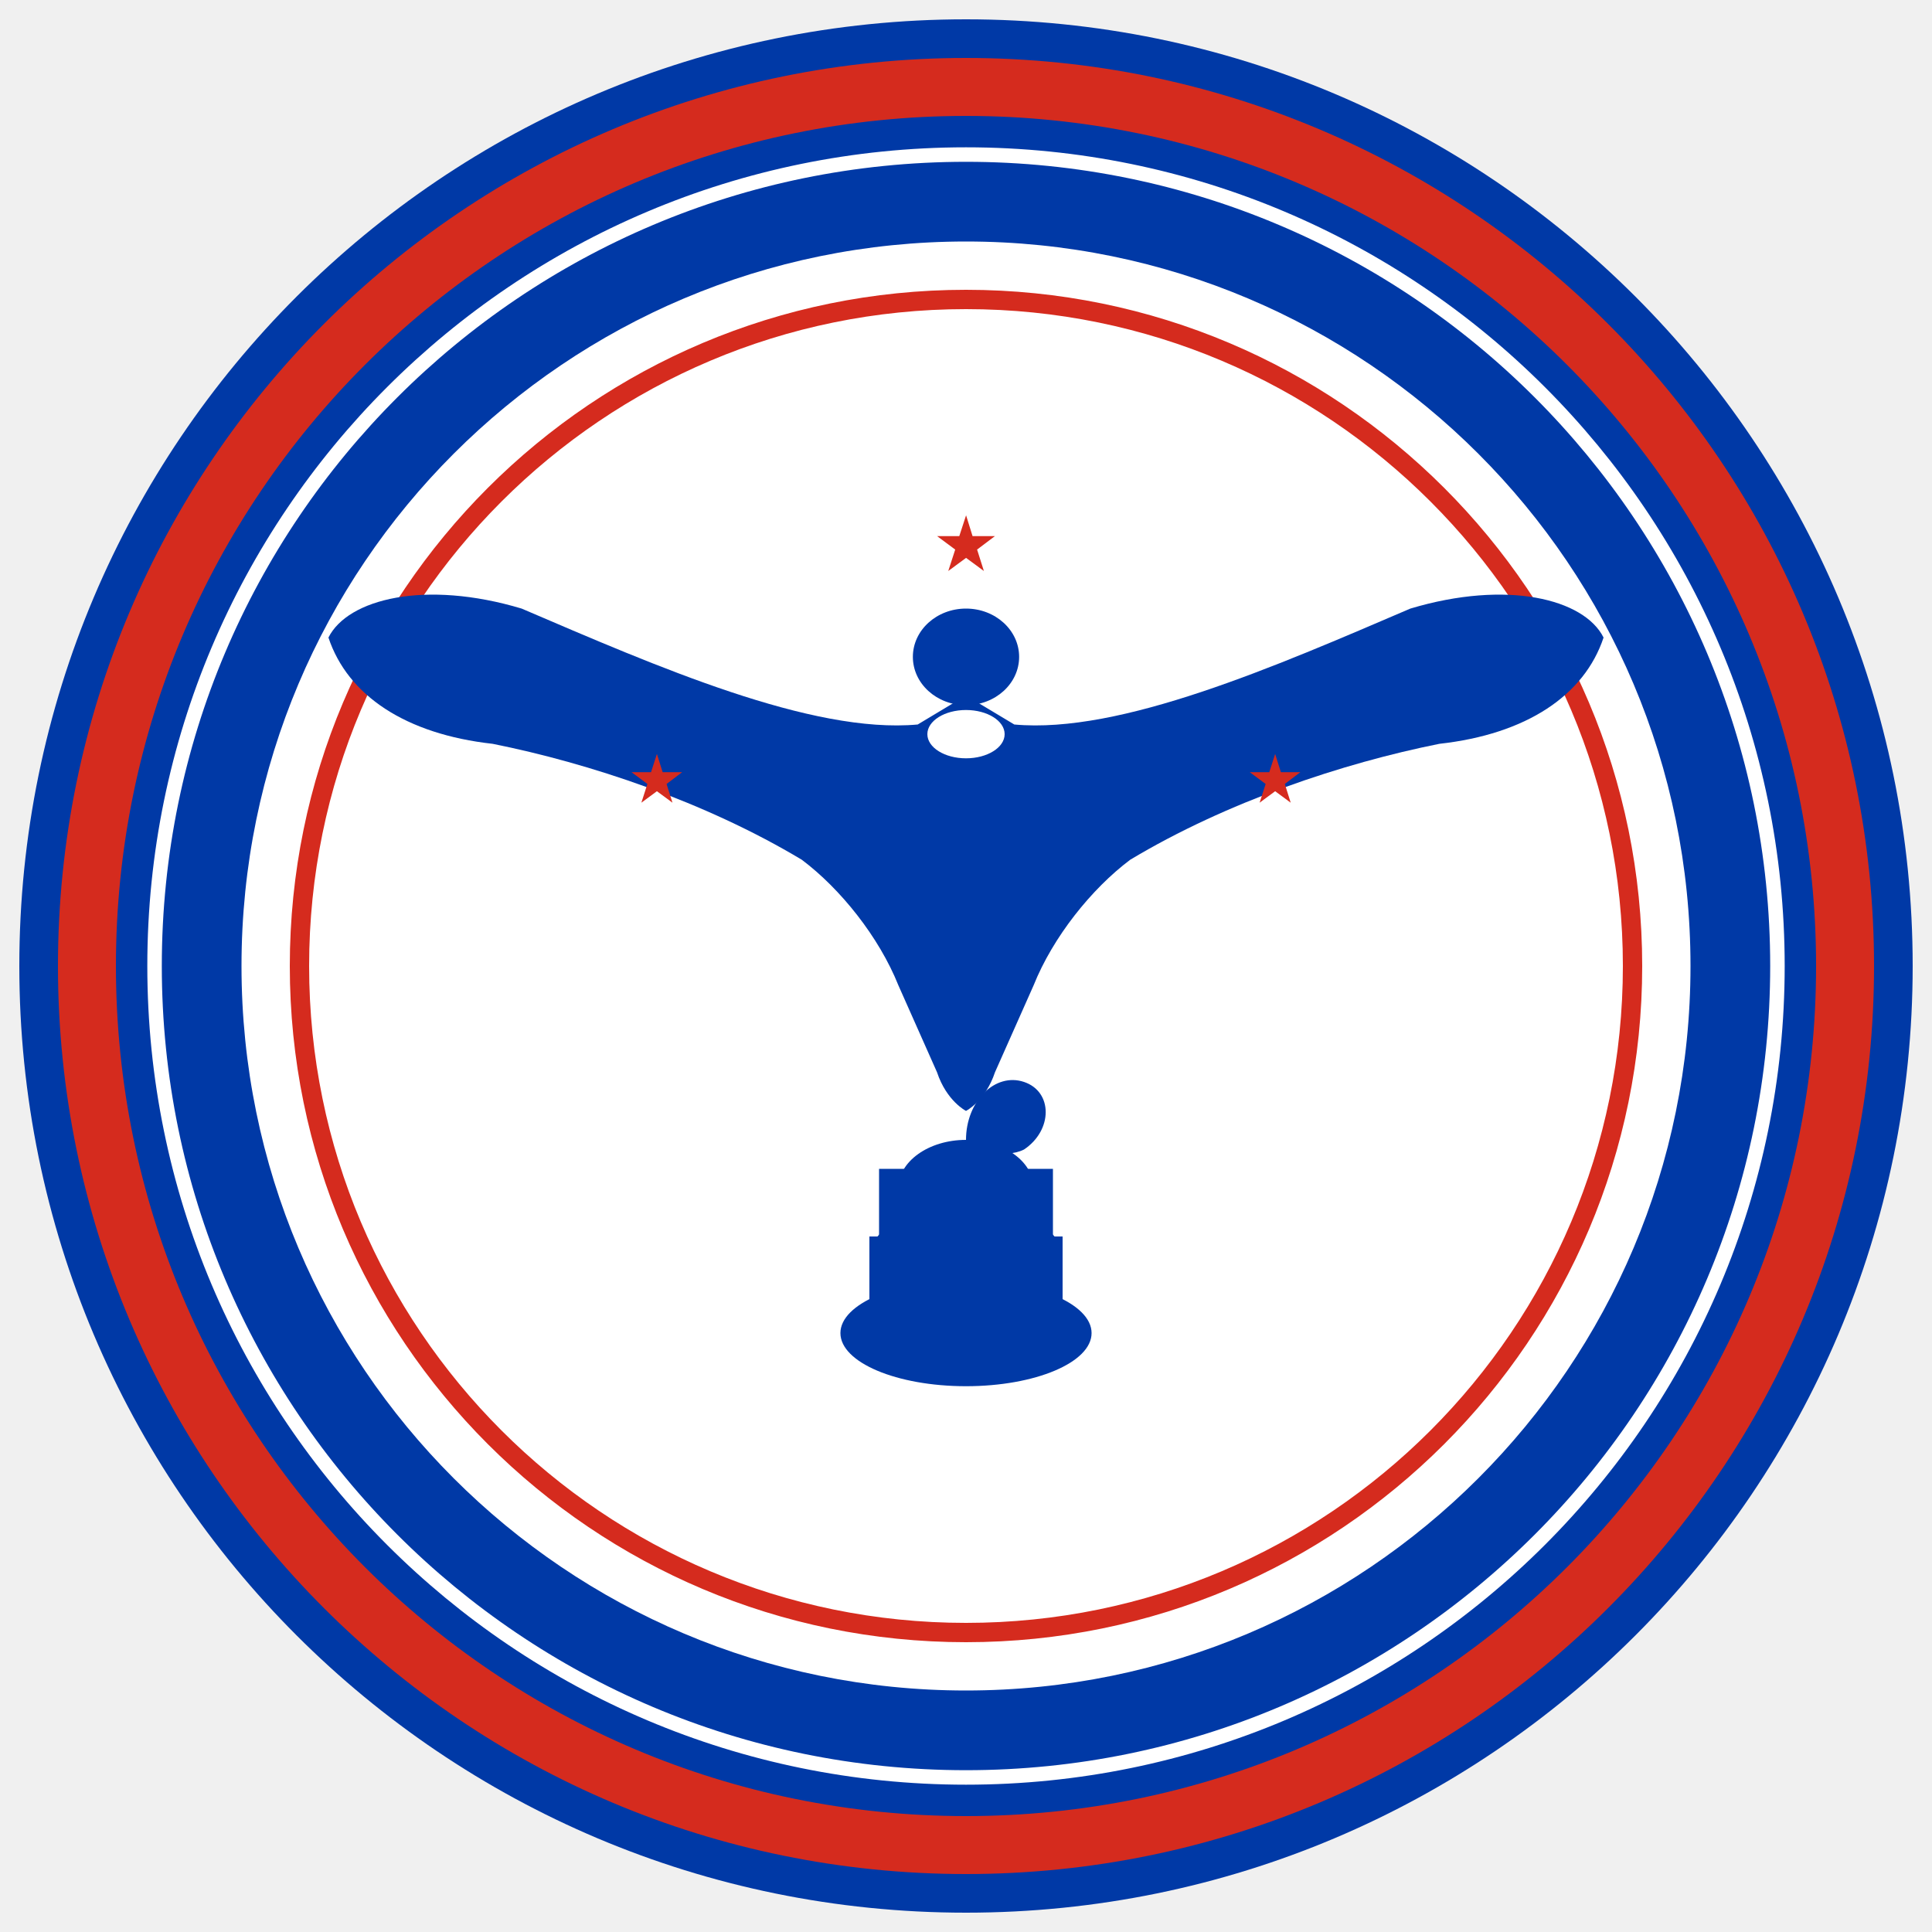
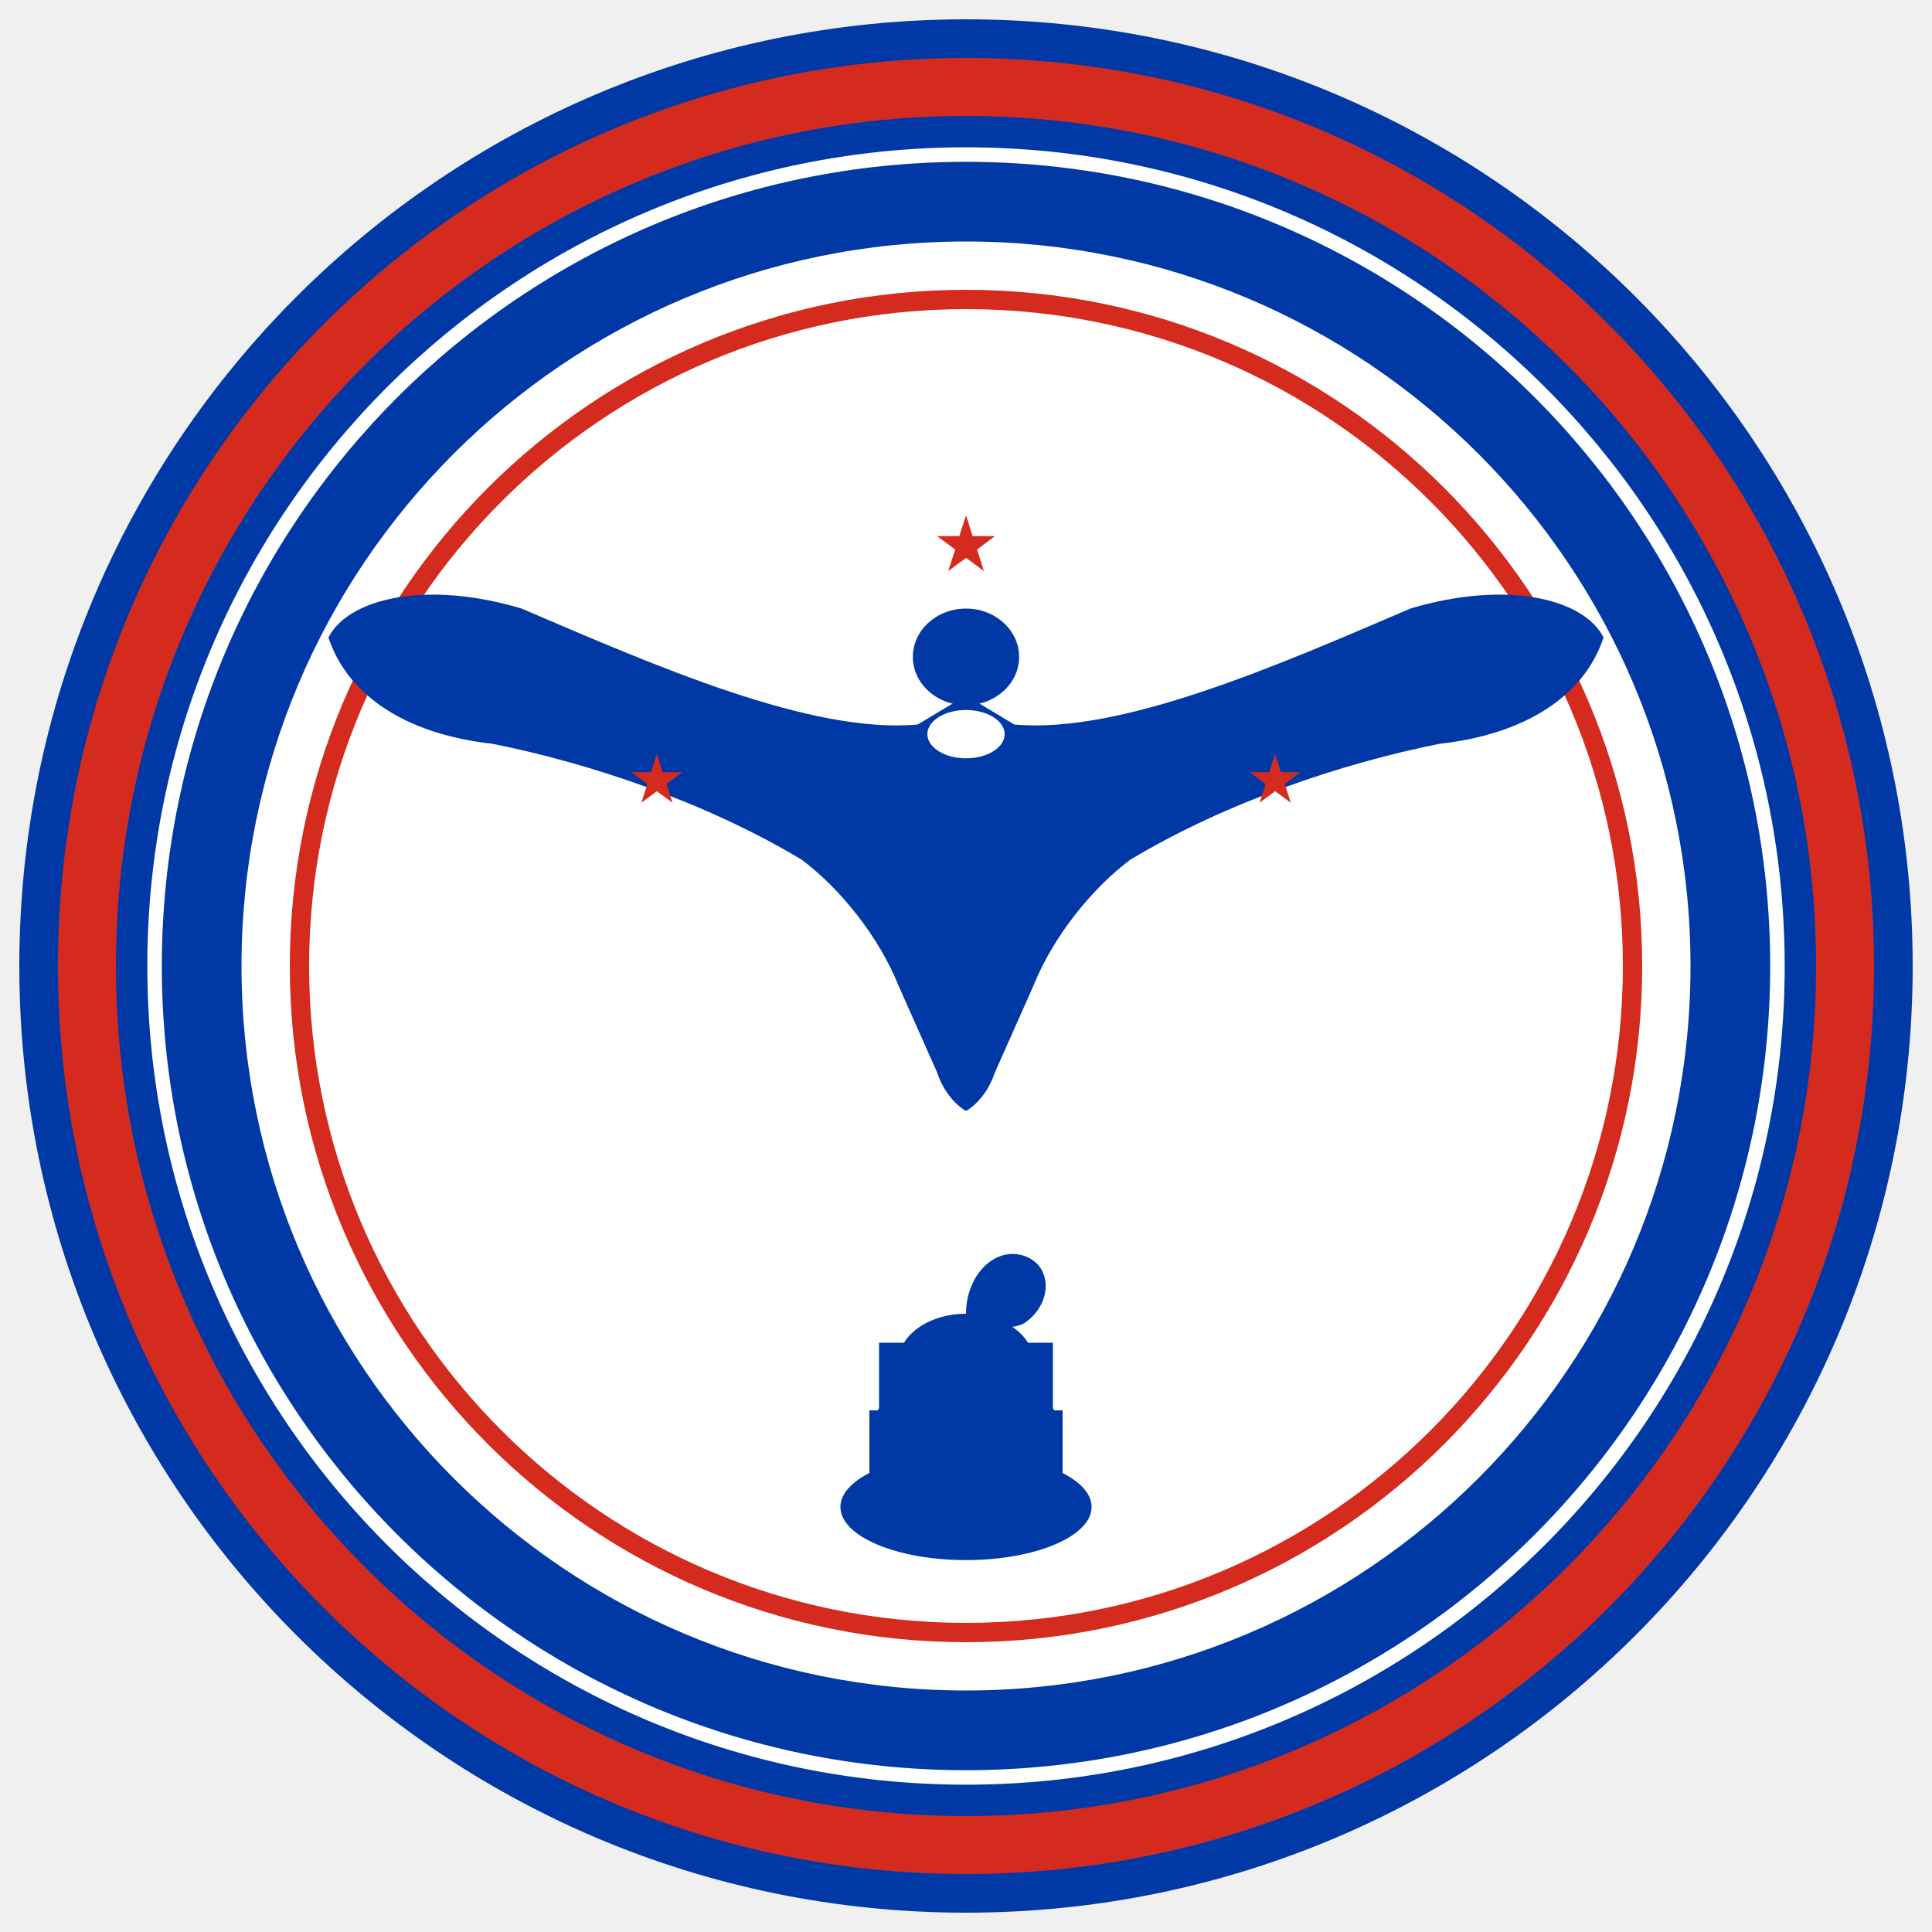
<svg xmlns="http://www.w3.org/2000/svg" viewBox="0 0 200 200" width="200" height="200">
  <circle cx="100" cy="100" r="98" fill="#0039A6" />
  <circle cx="100" cy="100" r="91" fill="none" stroke="#D52B1E" stroke-width="6" />
  <circle cx="100" cy="100" r="84" fill="none" stroke="white" stroke-width="1.5" />
  <circle cx="100" cy="100" r="75" fill="white" />
  <circle cx="100" cy="100" r="69" fill="none" stroke="#D52B1E" stroke-width="2" />
  <path d="     M 100,72     L 105,75     C 116,76 132,69 146,63     C 156,60 164,62 166,66     C 164,72 158,76 149,77     C 139,79 127,83 117,89     C 113,92 109,97 107,102     L 103,111     C 102,114 100,115 100,115     C 100,115 98,114 97,111     L 93,102     C 91,97 87,92 83,89     C 73,83 61,79 51,77     C 42,76 36,72 34,66     C 36,62 44,60 54,63     C 68,69 84,76 95,75     Z   " fill="#0039A6" />
  <ellipse cx="100" cy="68" rx="5.5" ry="5" fill="#0039A6" />
  <ellipse cx="100" cy="76" rx="4" ry="2.5" fill="white" />
  <text x="100" y="59" text-anchor="middle" font-size="8" fill="#D52B1E">★</text>
-   <ellipse cx="100" cy="138" rx="13" ry="5.5" fill="#0039A6" />
-   <ellipse cx="100" cy="130" rx="10" ry="5" fill="#0039A6" />
-   <rect x="90" y="128" width="20" height="11" fill="#0039A6" />
-   <ellipse cx="100" cy="123" rx="7" ry="5" fill="#0039A6" />
-   <rect x="91" y="121" width="18" height="10" fill="#0039A6" />
-   <path d="M 100,118 C 100,114 103,111 106,112 C 109,113 109,117 106,119 C 104,120 101,119 100,118 Z" fill="#0039A6" />
+   <ellipse cx="100" cy="156" rx="13" ry="5.5" fill="#0039A6" />
+   <ellipse cx="100" cy="148" rx="10" ry="5" fill="#0039A6" />
+   <rect x="90" y="146" width="20" height="11" fill="#0039A6" />
+   <ellipse cx="100" cy="141" rx="7" ry="5" fill="#0039A6" />
+   <rect x="91" y="139" width="18" height="10" fill="#0039A6" />
+   <path d="M 100,136 C 100,132 103,129 106,130 C 109,131 109,135 106,137 C 104,138 101,137 100,136 Z" fill="#0039A6" />
  <text x="68" y="83" text-anchor="middle" font-size="7" fill="#D52B1E">★</text>
  <text x="132" y="83" text-anchor="middle" font-size="7" fill="#D52B1E">★</text>
</svg>
